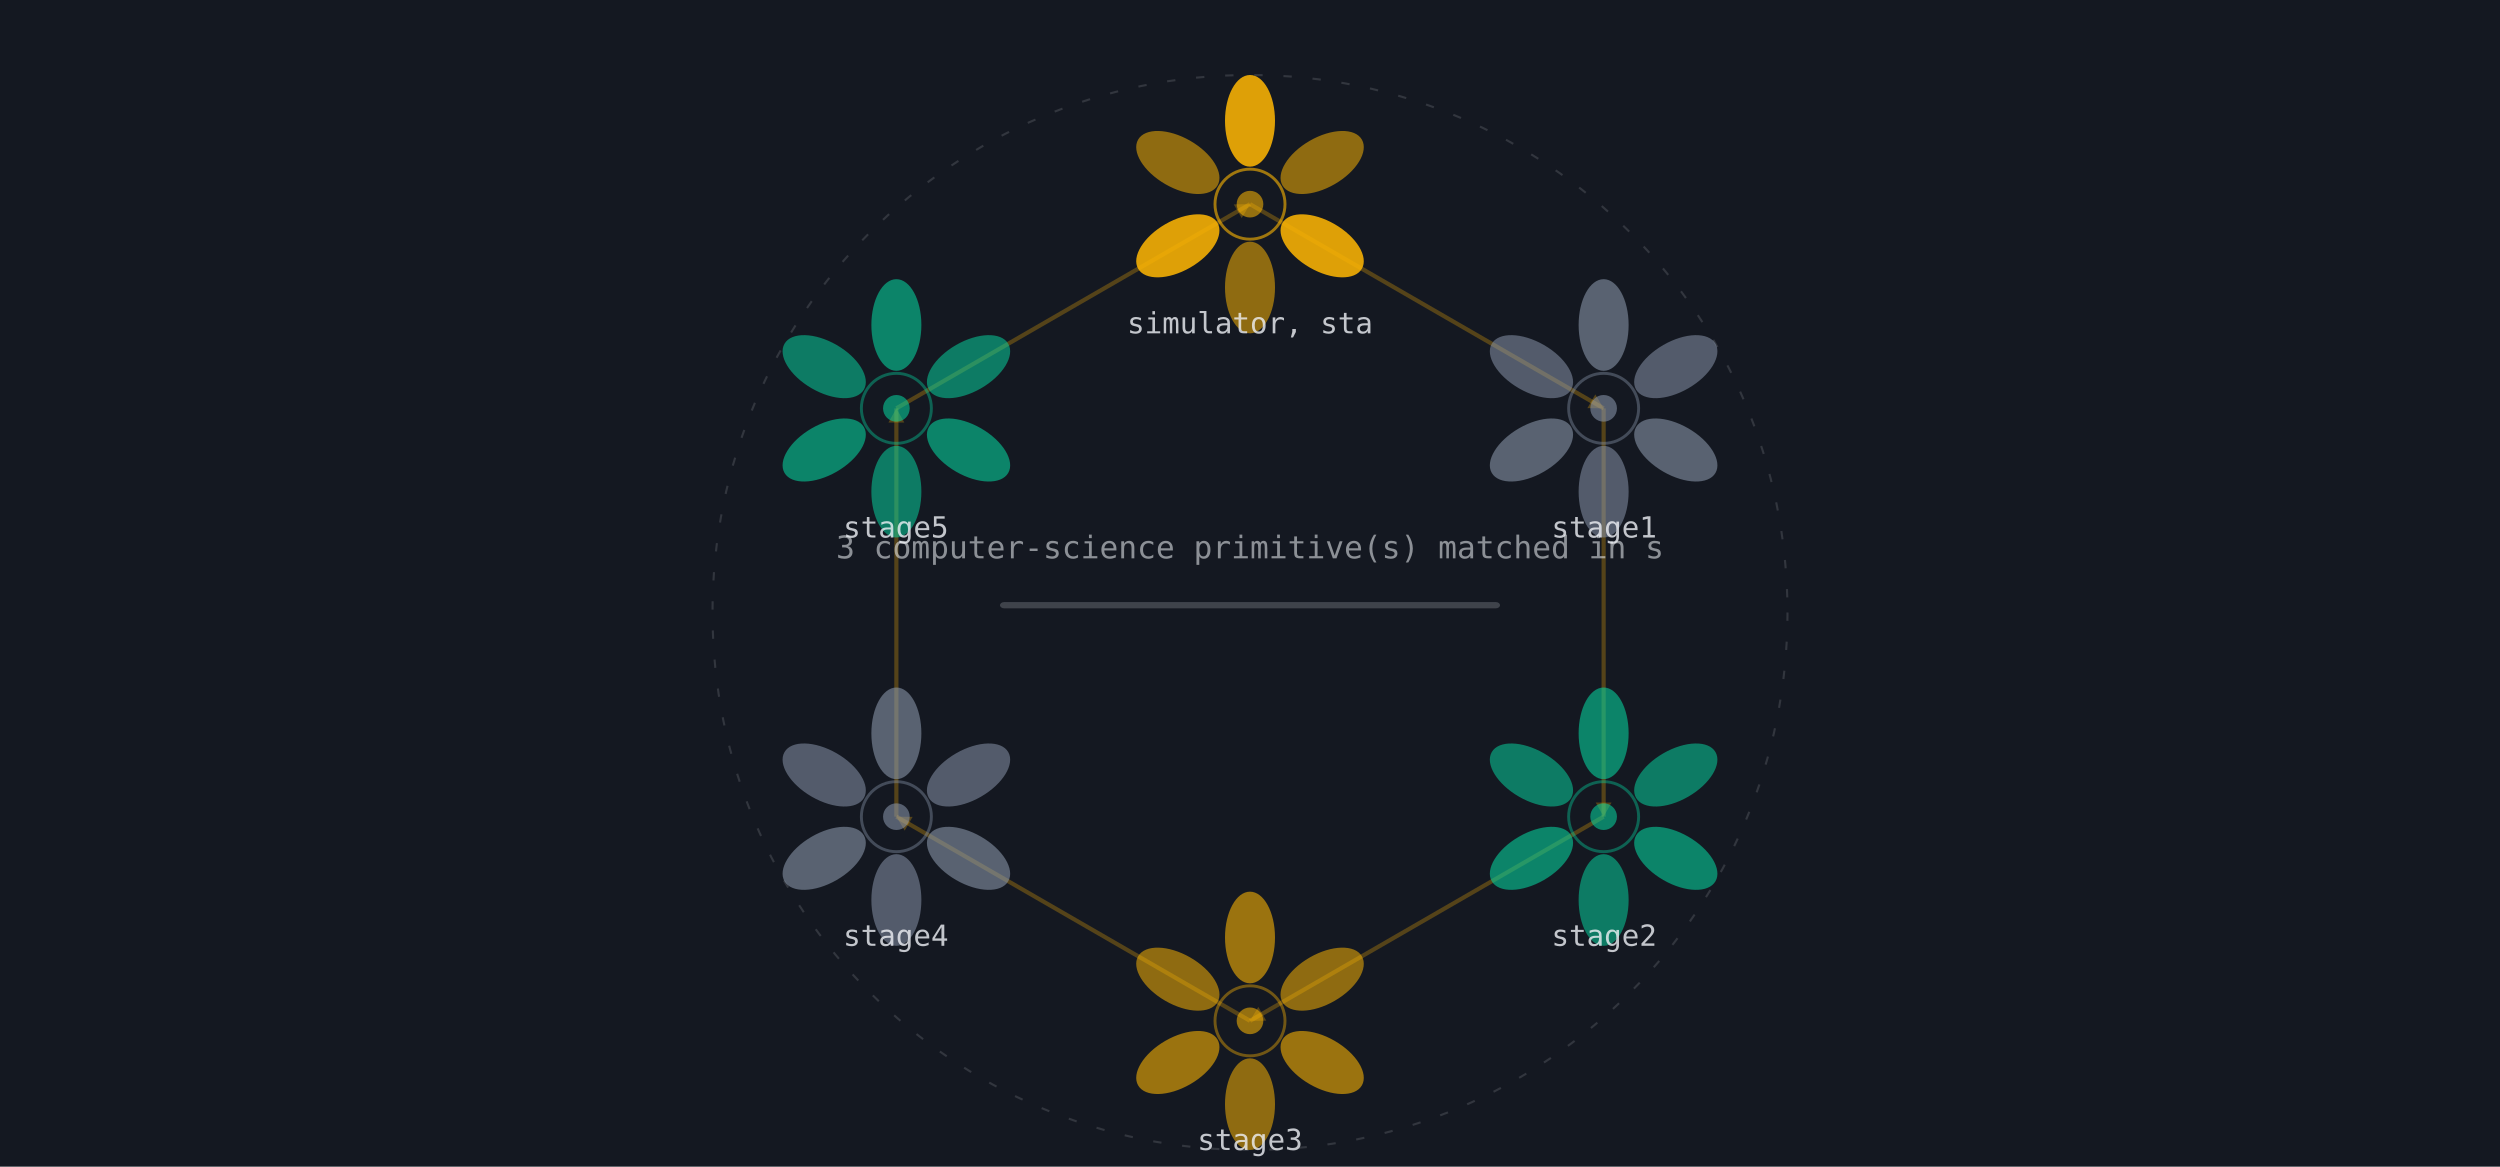
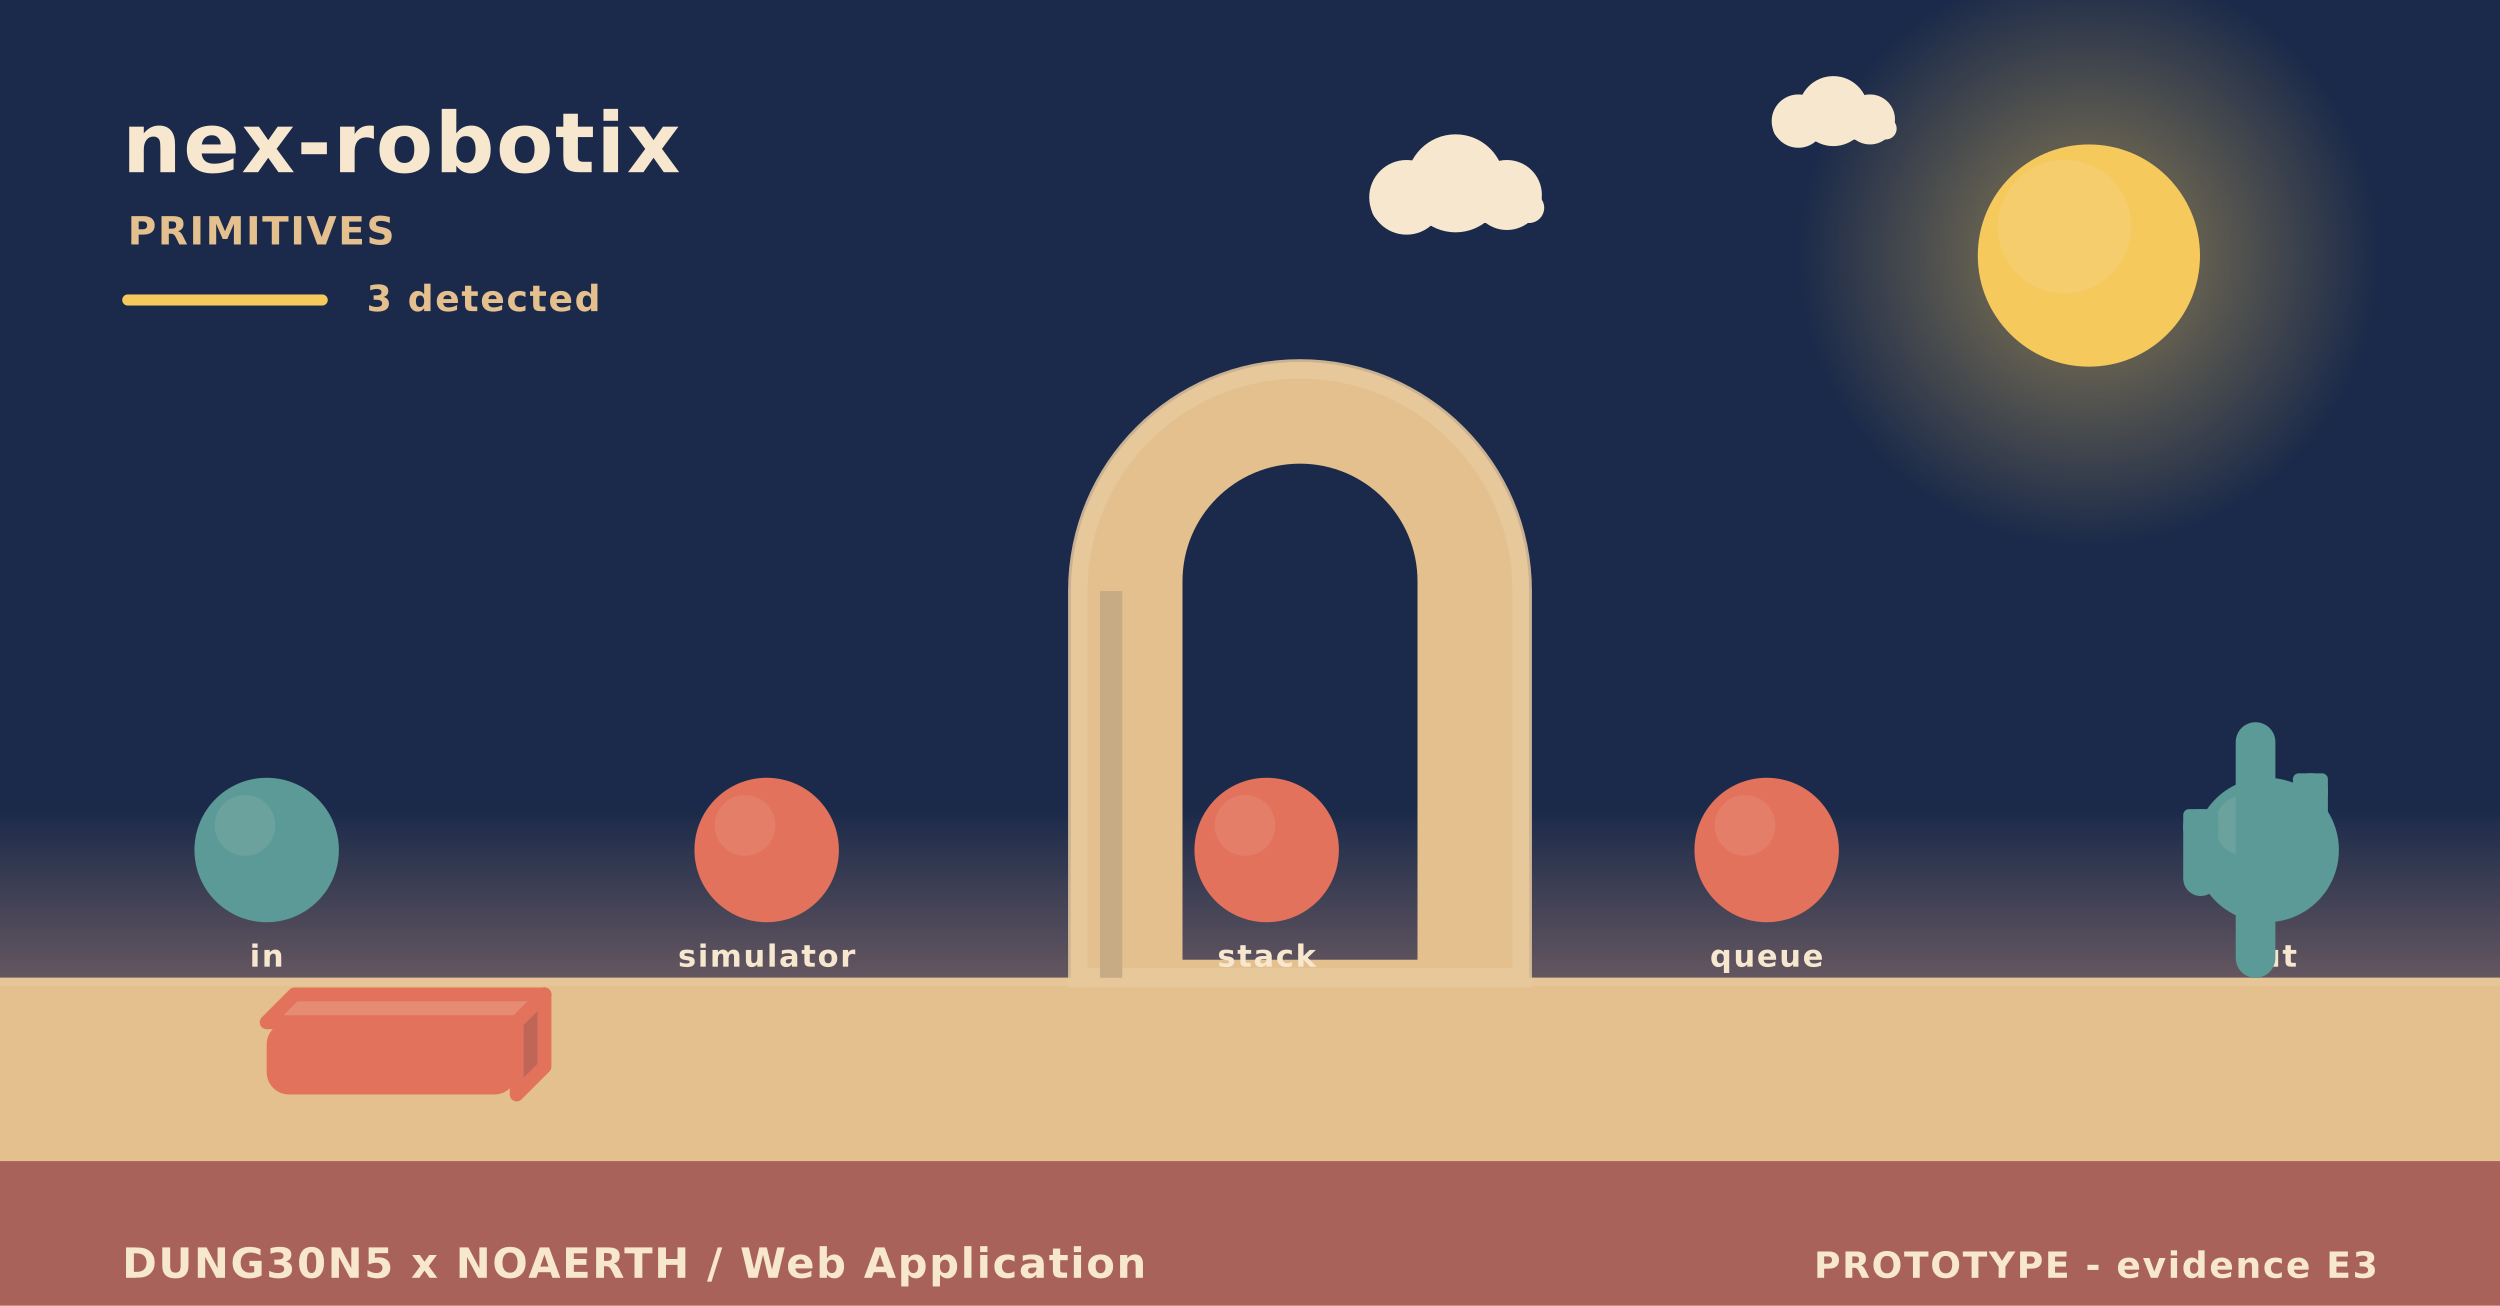
- <svg xmlns="http://www.w3.org/2000/svg" viewBox="0 0 1200 560" width="1200" height="560" role="img" aria-label="nex-robotix state machine">
-   <rect width="1200" height="560" fill="#141821" />
-   <defs>
-     <linearGradient id="gs" x1="0" y1="0" x2="1" y2="1">
-       <stop offset="0%" stop-color="#ffb703" />
-       <stop offset="100%" stop-color="#8d99ae" />
-     </linearGradient>
-   </defs>
-   <circle cx="600.00" cy="294.00" r="258.00" fill="none" stroke="rgba(238,241,246,0.140)" stroke-width="1.00" opacity="1.00" stroke-dasharray="4 10" />
-   <line x1="600.00" y1="98.00" x2="769.74" y2="196.00" stroke="rgba(255,183,3,0.500)" stroke-width="2.00" opacity="0.55" />
-   <polygon points="769.74,196.00 765.75,189.31 761.95,195.89" fill="rgba(255,183,3,0.500)" opacity="0.55" />
-   <line x1="769.74" y1="196.00" x2="769.74" y2="392.00" stroke="rgba(255,183,3,0.500)" stroke-width="2.00" opacity="0.55" />
-   <polygon points="769.74,392.00 773.54,385.20 765.94,385.20" fill="rgba(255,183,3,0.500)" opacity="0.55" />
-   <line x1="769.74" y1="392.00" x2="600.00" y2="490.00" stroke="rgba(255,183,3,0.500)" stroke-width="2.00" opacity="0.55" />
-   <polygon points="600.00,490.00 607.79,489.89 603.99,483.31" fill="rgba(255,183,3,0.500)" opacity="0.55" />
-   <line x1="600.00" y1="490.00" x2="430.26" y2="392.00" stroke="rgba(255,183,3,0.500)" stroke-width="2.00" opacity="0.55" />
-   <polygon points="430.26,392.00 434.25,398.69 438.05,392.11" fill="rgba(255,183,3,0.500)" opacity="0.55" />
-   <line x1="430.26" y1="392.00" x2="430.26" y2="196.00" stroke="rgba(255,183,3,0.500)" stroke-width="2.00" opacity="0.55" />
-   <polygon points="430.26,196.00 426.46,202.80 434.06,202.80" fill="rgba(255,183,3,0.500)" opacity="0.55" />
-   <line x1="430.26" y1="196.00" x2="600.00" y2="98.00" stroke="rgba(255,183,3,0.500)" stroke-width="2.00" opacity="0.55" />
-   <polygon points="600.00,98.00 592.21,98.11 596.01,104.69" fill="rgba(255,183,3,0.500)" opacity="0.55" />
-   <ellipse cx="600.00" cy="58.00" rx="12.00" ry="22.00" fill="rgba(255,183,3,0.900)" opacity="0.95" transform="rotate(0.0 600.00 58.00)" />
-   <ellipse cx="634.64" cy="78.00" rx="12.00" ry="22.00" fill="rgba(255,183,3,0.550)" opacity="0.95" transform="rotate(60.0 634.64 78.00)" />
-   <ellipse cx="634.64" cy="118.00" rx="12.00" ry="22.00" fill="rgba(255,183,3,0.900)" opacity="0.95" transform="rotate(120.0 634.64 118.00)" />
-   <ellipse cx="600.00" cy="138.00" rx="12.00" ry="22.00" fill="rgba(255,183,3,0.550)" opacity="0.95" transform="rotate(180.0 600.00 138.00)" />
-   <ellipse cx="565.36" cy="118.00" rx="12.00" ry="22.00" fill="rgba(255,183,3,0.900)" opacity="0.95" transform="rotate(240.0 565.36 118.00)" />
-   <ellipse cx="565.36" cy="78.00" rx="12.00" ry="22.00" fill="rgba(255,183,3,0.550)" opacity="0.95" transform="rotate(300.0 565.36 78.00)" />
-   <circle cx="600.00" cy="98.00" r="16.80" fill="none" stroke="rgba(255,183,3,0.900)" stroke-width="1.40" opacity="0.66" />
-   <circle cx="600.00" cy="98.00" r="6.40" fill="rgba(255,183,3,0.550)" opacity="1.00" />
-   <text x="600" y="160" font-family="ui-monospace,Menlo,monospace" font-size="14" fill="rgba(238,241,246,0.800)" text-anchor="middle">simulator, sta</text>
-   <ellipse cx="769.74" cy="156.00" rx="12.00" ry="22.00" fill="rgba(141,153,174,0.600)" opacity="0.95" transform="rotate(0.0 769.74 156.00)" />
-   <ellipse cx="804.38" cy="176.00" rx="12.00" ry="22.00" fill="rgba(141,153,174,0.550)" opacity="0.95" transform="rotate(60.0 804.38 176.00)" />
-   <ellipse cx="804.38" cy="216.00" rx="12.00" ry="22.00" fill="rgba(141,153,174,0.600)" opacity="0.95" transform="rotate(120.0 804.38 216.00)" />
-   <ellipse cx="769.74" cy="236.00" rx="12.00" ry="22.00" fill="rgba(141,153,174,0.550)" opacity="0.95" transform="rotate(180.0 769.74 236.00)" />
-   <ellipse cx="735.10" cy="216.00" rx="12.00" ry="22.00" fill="rgba(141,153,174,0.600)" opacity="0.95" transform="rotate(240.0 735.10 216.00)" />
-   <ellipse cx="735.10" cy="176.00" rx="12.00" ry="22.00" fill="rgba(141,153,174,0.550)" opacity="0.95" transform="rotate(300.0 735.10 176.00)" />
-   <circle cx="769.74" cy="196.00" r="16.80" fill="none" stroke="rgba(141,153,174,0.600)" stroke-width="1.40" opacity="0.66" />
-   <circle cx="769.74" cy="196.00" r="6.40" fill="rgba(141,153,174,0.550)" opacity="1.00" />
-   <text x="770" y="258" font-family="ui-monospace,Menlo,monospace" font-size="14" fill="rgba(238,241,246,0.800)" text-anchor="middle">stage1</text>
-   <ellipse cx="769.74" cy="352.00" rx="12.00" ry="22.00" fill="rgba(6,214,160,0.600)" opacity="0.95" transform="rotate(0.0 769.74 352.00)" />
-   <ellipse cx="804.38" cy="372.00" rx="12.00" ry="22.00" fill="rgba(6,214,160,0.550)" opacity="0.95" transform="rotate(60.0 804.38 372.00)" />
-   <ellipse cx="804.38" cy="412.00" rx="12.00" ry="22.00" fill="rgba(6,214,160,0.600)" opacity="0.95" transform="rotate(120.0 804.38 412.00)" />
-   <ellipse cx="769.74" cy="432.00" rx="12.00" ry="22.00" fill="rgba(6,214,160,0.550)" opacity="0.95" transform="rotate(180.0 769.74 432.00)" />
-   <ellipse cx="735.10" cy="412.00" rx="12.00" ry="22.00" fill="rgba(6,214,160,0.600)" opacity="0.95" transform="rotate(240.0 735.10 412.00)" />
-   <ellipse cx="735.10" cy="372.00" rx="12.00" ry="22.00" fill="rgba(6,214,160,0.550)" opacity="0.95" transform="rotate(300.0 735.10 372.00)" />
-   <circle cx="769.74" cy="392.00" r="16.80" fill="none" stroke="rgba(6,214,160,0.600)" stroke-width="1.40" opacity="0.66" />
-   <circle cx="769.74" cy="392.00" r="6.40" fill="rgba(6,214,160,0.550)" opacity="1.00" />
-   <text x="770" y="454" font-family="ui-monospace,Menlo,monospace" font-size="14" fill="rgba(238,241,246,0.800)" text-anchor="middle">stage2</text>
-   <ellipse cx="600.00" cy="450.00" rx="12.00" ry="22.00" fill="rgba(255,183,3,0.600)" opacity="0.95" transform="rotate(0.0 600.00 450.00)" />
-   <ellipse cx="634.64" cy="470.00" rx="12.00" ry="22.00" fill="rgba(255,183,3,0.550)" opacity="0.95" transform="rotate(60.0 634.64 470.00)" />
-   <ellipse cx="634.64" cy="510.00" rx="12.00" ry="22.00" fill="rgba(255,183,3,0.600)" opacity="0.95" transform="rotate(120.0 634.64 510.00)" />
-   <ellipse cx="600.00" cy="530.00" rx="12.00" ry="22.00" fill="rgba(255,183,3,0.550)" opacity="0.95" transform="rotate(180.0 600.00 530.00)" />
-   <ellipse cx="565.36" cy="510.00" rx="12.00" ry="22.00" fill="rgba(255,183,3,0.600)" opacity="0.95" transform="rotate(240.0 565.36 510.00)" />
-   <ellipse cx="565.36" cy="470.00" rx="12.00" ry="22.00" fill="rgba(255,183,3,0.550)" opacity="0.95" transform="rotate(300.0 565.36 470.00)" />
-   <circle cx="600.00" cy="490.00" r="16.80" fill="none" stroke="rgba(255,183,3,0.600)" stroke-width="1.40" opacity="0.66" />
-   <circle cx="600.00" cy="490.00" r="6.40" fill="rgba(255,183,3,0.550)" opacity="1.00" />
-   <text x="600" y="552" font-family="ui-monospace,Menlo,monospace" font-size="14" fill="rgba(238,241,246,0.800)" text-anchor="middle">stage3</text>
-   <ellipse cx="430.26" cy="352.00" rx="12.00" ry="22.00" fill="rgba(141,153,174,0.600)" opacity="0.95" transform="rotate(0.0 430.26 352.00)" />
-   <ellipse cx="464.90" cy="372.00" rx="12.00" ry="22.00" fill="rgba(141,153,174,0.550)" opacity="0.95" transform="rotate(60.0 464.90 372.00)" />
-   <ellipse cx="464.90" cy="412.00" rx="12.00" ry="22.00" fill="rgba(141,153,174,0.600)" opacity="0.95" transform="rotate(120.0 464.90 412.00)" />
-   <ellipse cx="430.26" cy="432.00" rx="12.00" ry="22.00" fill="rgba(141,153,174,0.550)" opacity="0.95" transform="rotate(180.0 430.26 432.00)" />
-   <ellipse cx="395.62" cy="412.00" rx="12.00" ry="22.00" fill="rgba(141,153,174,0.600)" opacity="0.95" transform="rotate(240.0 395.62 412.00)" />
-   <ellipse cx="395.62" cy="372.00" rx="12.00" ry="22.00" fill="rgba(141,153,174,0.550)" opacity="0.95" transform="rotate(300.0 395.62 372.00)" />
-   <circle cx="430.26" cy="392.00" r="16.80" fill="none" stroke="rgba(141,153,174,0.600)" stroke-width="1.40" opacity="0.66" />
-   <circle cx="430.26" cy="392.00" r="6.40" fill="rgba(141,153,174,0.550)" opacity="1.00" />
-   <text x="430" y="454" font-family="ui-monospace,Menlo,monospace" font-size="14" fill="rgba(238,241,246,0.800)" text-anchor="middle">stage4</text>
-   <ellipse cx="430.26" cy="156.00" rx="12.00" ry="22.00" fill="rgba(6,214,160,0.600)" opacity="0.95" transform="rotate(0.0 430.26 156.00)" />
-   <ellipse cx="464.90" cy="176.00" rx="12.00" ry="22.00" fill="rgba(6,214,160,0.550)" opacity="0.95" transform="rotate(60.0 464.90 176.00)" />
-   <ellipse cx="464.90" cy="216.00" rx="12.00" ry="22.00" fill="rgba(6,214,160,0.600)" opacity="0.95" transform="rotate(120.0 464.90 216.00)" />
-   <ellipse cx="430.26" cy="236.00" rx="12.00" ry="22.00" fill="rgba(6,214,160,0.550)" opacity="0.95" transform="rotate(180.0 430.26 236.00)" />
-   <ellipse cx="395.62" cy="216.00" rx="12.00" ry="22.00" fill="rgba(6,214,160,0.600)" opacity="0.95" transform="rotate(240.0 395.62 216.00)" />
-   <ellipse cx="395.62" cy="176.00" rx="12.00" ry="22.00" fill="rgba(6,214,160,0.550)" opacity="0.95" transform="rotate(300.0 395.62 176.00)" />
-   <circle cx="430.26" cy="196.00" r="16.80" fill="none" stroke="rgba(6,214,160,0.600)" stroke-width="1.40" opacity="0.66" />
-   <circle cx="430.26" cy="196.00" r="6.40" fill="rgba(6,214,160,0.550)" opacity="1.00" />
-   <text x="430" y="258" font-family="ui-monospace,Menlo,monospace" font-size="14" fill="rgba(238,241,246,0.800)" text-anchor="middle">stage5</text>
-   <rect x="480.00" y="289.00" width="240.00" height="3.00" rx="2.00" fill="rgba(238,241,246,0.200)" opacity="1.00" />
-   <text x="600" y="268" font-family="ui-monospace,Menlo,monospace" font-size="15" fill="rgba(238,241,246,0.550)" text-anchor="middle">3 computer-science primitive(s) matched in s</text>
+ <svg xmlns="http://www.w3.org/2000/svg" width="900" height="470" viewBox="0 0 900 470" role="img" aria-label="nex-robotix - how it behaves">
+   <linearGradient id="skys" x1="0" y1="0" x2="0" y2="1">
+     <stop offset="0" stop-color="#1b2a4a" />
+     <stop offset="0.62" stop-color="#1b2a4a" />
+     <stop offset="1" stop-color="#f3ad8a" />
+   </linearGradient>
+   <rect width="900" height="470" fill="url(#skys)" />
+   <radialGradient id="suns">
+     <stop offset="0.35" stop-color="#f5c95c" stop-opacity="0.34" />
+     <stop offset="1" stop-color="#f5c95c" stop-opacity="0" />
+   </radialGradient>
+   <circle cx="752" cy="92" r="104" fill="url(#suns)" />
+   <circle cx="752" cy="92" r="40" fill="#f5c95c" />
+   <circle cx="743.2" cy="81.6" r="24" fill="#f5d27e" opacity="0.5" />
+   <g>
+     <circle cx="524" cy="66" r="17.64" fill="#f6e7ce" />
+     <circle cx="506.36" cy="71.04" r="13.44" fill="#f6e7ce" />
+     <circle cx="542.48" cy="70.2" r="12.6" fill="#f6e7ce" />
+     <rect x="493.76" y="69.36" width="62.16" height="10.92" rx="5.46" fill="#f6e7ce" />
+   </g>
+   <g>
+     <circle cx="660" cy="40" r="12.6" fill="#f6e7ce" />
+     <circle cx="647.4" cy="43.6" r="9.6" fill="#f6e7ce" />
+     <circle cx="673.2" cy="43" r="9" fill="#f6e7ce" />
+     <rect x="638.4" y="42.4" width="44.4" height="7.8" rx="3.9" fill="#f6e7ce" />
+   </g>
+   <rect x="0" y="352" width="900" height="118" fill="#e3c08d" />
+   <rect x="0" y="352" width="900" height="3" fill="#e6c596" />
+   <text x="44" y="62" font-family="Verdana,DejaVu Sans,sans-serif" font-size="30" font-weight="700" letter-spacing="0.6" fill="#f6e7ce" text-anchor="start">nex-robotix</text>
+   <text x="46" y="88" font-family="Verdana,DejaVu Sans,sans-serif" font-size="14" font-weight="700" letter-spacing="0.6" fill="#e3c08d" text-anchor="start">PRIMITIVES</text>
+   <rect x="44" y="106" width="74" height="4" rx="2" fill="#f5c95c" />
+   <text x="132" y="112" font-family="Verdana,DejaVu Sans,sans-serif" font-size="13" font-weight="700" letter-spacing="0.6" fill="#e3c08d" text-anchor="start">3 detected</text>
+   <path d="M388,352 L388,212.8 A80,80 0 0 1 548,212.8 L548,352 Z M423.2,348 L423.2,209.22 A44.8,44.8 0 0 1 512.8,209.22 L512.8,348 Z" fill="#e3c08d" fill-rule="evenodd" stroke="#e3c08d" stroke-width="5" stroke-linejoin="round" />
+   <path d="M388,352 L388,212.8 A80,80 0 0 1 548,212.8 L548,352 Z" fill="none" stroke="#e8c99d" stroke-width="7" stroke-linecap="round" opacity="0.85" />
+   <rect x="396" y="212.8" width="8" height="139.2" fill="#c7ab84" />
+   <circle cx="96" cy="306" r="26" fill="#5b9a97" />
+   <circle cx="88.2" cy="297.16" r="10.92" fill="#7aa9a2" opacity="0.55" />
+   <text x="96" y="348" font-family="Verdana,DejaVu Sans,sans-serif" font-size="11" font-weight="700" letter-spacing="0.6" fill="#f6e7ce" text-anchor="middle">in</text>
+   <circle cx="276" cy="306" r="26" fill="#e2725b" />
+   <circle cx="268.2" cy="297.16" r="10.92" fill="#e68972" opacity="0.55" />
+   <text x="276" y="348" font-family="Verdana,DejaVu Sans,sans-serif" font-size="11" font-weight="700" letter-spacing="0.6" fill="#f6e7ce" text-anchor="middle">simulator</text>
+   <circle cx="456" cy="306" r="26" fill="#e2725b" />
+   <circle cx="448.2" cy="297.16" r="10.92" fill="#e68972" opacity="0.55" />
+   <text x="456" y="348" font-family="Verdana,DejaVu Sans,sans-serif" font-size="11" font-weight="700" letter-spacing="0.6" fill="#f6e7ce" text-anchor="middle">stack</text>
+   <circle cx="636" cy="306" r="26" fill="#e2725b" />
+   <circle cx="628.2" cy="297.16" r="10.92" fill="#e68972" opacity="0.55" />
+   <text x="636" y="348" font-family="Verdana,DejaVu Sans,sans-serif" font-size="11" font-weight="700" letter-spacing="0.6" fill="#f6e7ce" text-anchor="middle">queue</text>
+   <circle cx="816" cy="306" r="26" fill="#5b9a97" />
+   <circle cx="808.2" cy="297.16" r="10.92" fill="#7aa9a2" opacity="0.55" />
+   <text x="816" y="348" font-family="Verdana,DejaVu Sans,sans-serif" font-size="11" font-weight="700" letter-spacing="0.6" fill="#f6e7ce" text-anchor="middle">out</text>
+   <path d="M96,368 L186,368 L196,358 L106,358 Z" fill="#e68c74" stroke="#e2725b" stroke-width="5" stroke-linejoin="round" />
+   <path d="M186,368 L196,358 L196,384 L186,394 Z" fill="#c06658" stroke="#e2725b" stroke-width="5" stroke-linejoin="round" />
+   <rect x="96" y="368" width="90" height="26" rx="8" fill="#e2725b" />
+   <rect x="804.86" y="260" width="14.28" height="92" rx="7.14" fill="#5b9a97" />
+   <rect x="785.96" y="291.28" width="12.6" height="31.28" rx="6.3" fill="#5b9a97" />
+   <rect x="785.96" y="291.28" width="12.6" height="9.2" rx="2.1" fill="#5b9a97" />
+   <rect x="825.44" y="278.4" width="12.6" height="31.28" rx="6.3" fill="#5b9a97" />
+   <rect x="825.44" y="278.4" width="12.6" height="9.2" rx="2.1" fill="#5b9a97" />
+   <rect x="0" y="418" width="900" height="52" rx="0" fill="#a65c56" opacity="0.94" />
+   <text x="44" y="460" font-family="Verdana,DejaVu Sans,sans-serif" font-size="15" font-weight="700" letter-spacing="0.6" fill="#f6e7ce" text-anchor="start">DUNG30N5 x NOAERTH  /  Web Application</text>
+   <text x="856" y="460" font-family="Verdana,DejaVu Sans,sans-serif" font-size="13" font-weight="700" letter-spacing="0.6" fill="#f6e7ce" text-anchor="end">PROTOTYPE  -  evidence E3</text>
</svg>
